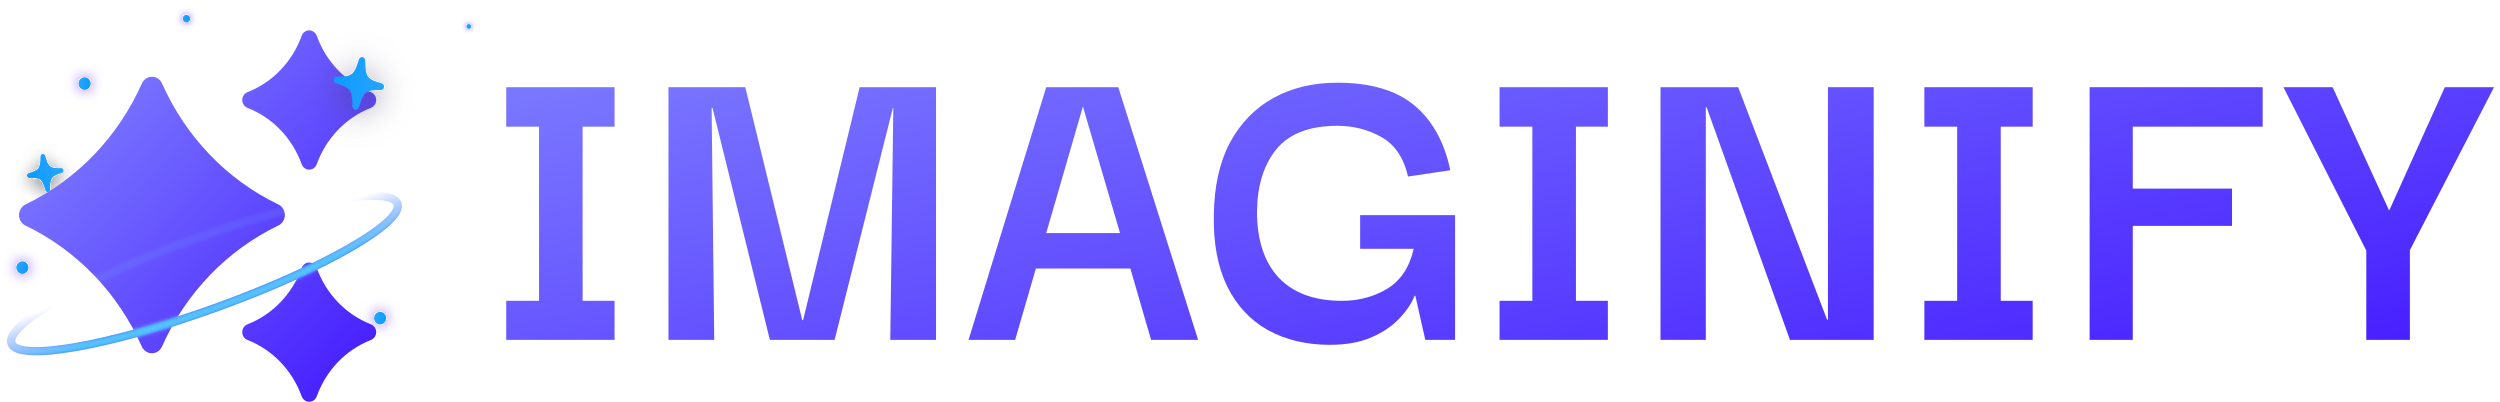
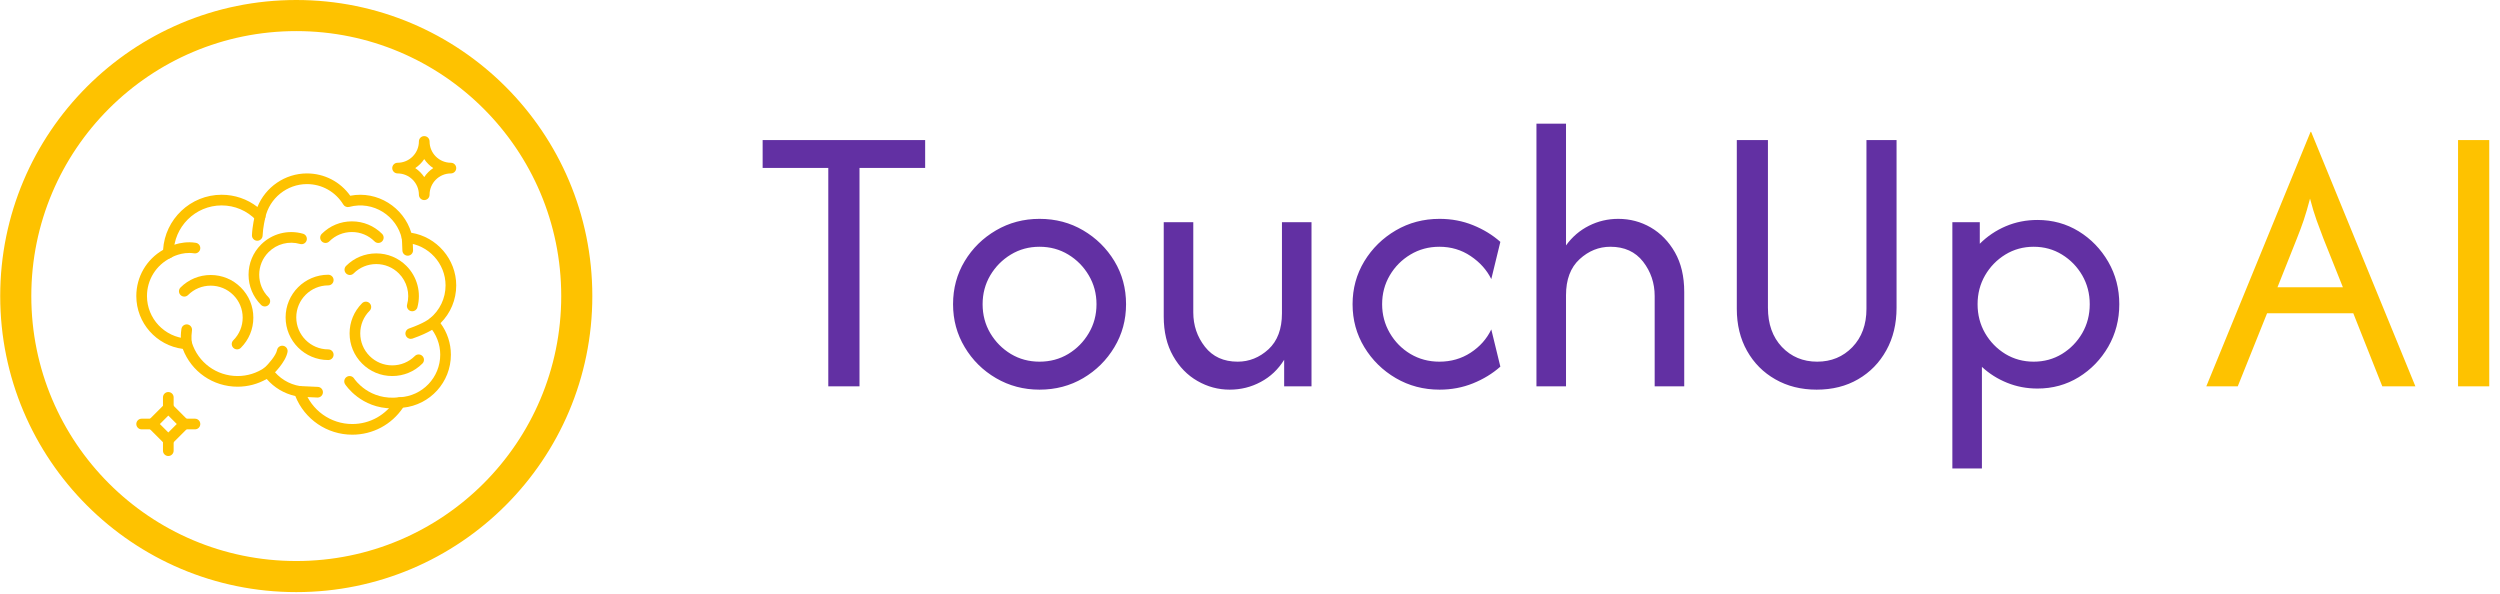
- <svg xmlns="http://www.w3.org/2000/svg" width="168" height="27" viewBox="0 0 168 27" fill="none">
-   <path d="M41.298 20.216V22.84H34.019V20.216H36.223V8.514H34.019V5.86H41.298V8.514H39.152V20.216H41.298ZM44.921 22.84V5.86H50.083L53.911 21.513H53.969L57.768 5.86H62.901V22.84H59.827L60.03 7.247H60.001L56.086 22.84H51.736L47.879 7.247H47.821L47.995 22.84H44.921ZM65.086 22.84L70.306 5.86H75.149L80.514 22.84H77.353L75.961 18.045H69.61L68.218 22.84H65.086ZM72.771 7.157L70.306 15.662H75.265L72.771 7.157ZM89.371 23.172C87.786 23.172 86.394 22.84 85.195 22.177C84.016 21.513 83.107 20.538 82.469 19.251C81.831 17.944 81.532 16.346 81.57 14.456C81.59 12.545 81.947 10.927 82.643 9.6C83.359 8.273 84.335 7.267 85.572 6.584C86.81 5.9 88.24 5.558 89.864 5.558C92.088 5.558 93.808 6.061 95.026 7.066C96.244 8.072 97.056 9.529 97.462 11.44L94.62 11.862C94.33 10.595 93.731 9.71 92.822 9.208C91.933 8.705 90.947 8.454 89.864 8.454C88.008 8.454 86.645 8.976 85.775 10.022C84.925 11.068 84.49 12.465 84.47 14.214C84.47 16.145 84.963 17.632 85.949 18.678C86.935 19.703 88.347 20.216 90.183 20.216C91.305 20.216 92.32 19.945 93.228 19.402C94.137 18.839 94.727 17.944 94.997 16.718H91.401V14.456H97.781V22.84H95.78L95.113 19.884H95.055C94.862 20.387 94.523 20.89 94.04 21.392C93.576 21.895 92.958 22.317 92.184 22.659C91.411 23.001 90.473 23.172 89.371 23.172ZM108.049 20.216V22.84H100.77V20.216H102.974V8.514H100.77V5.86H108.049V8.514H105.903V20.216H108.049ZM122.837 5.86H125.911V22.84H120.285L114.688 7.217H114.63V22.84H111.585V5.86H116.805L122.779 21.483H122.837V5.86ZM136.596 20.216V22.84H129.317V20.216H131.521V8.514H129.317V5.86H136.596V8.514H134.45V20.216H136.596ZM143.322 22.84H140.422V5.86H152.051V8.514H143.322V12.676H149.992V15.179H143.322V22.84ZM159.015 22.84V16.838L153.447 5.86H156.753L160.552 14.154L164.293 5.86H167.599L161.944 16.808V22.84H159.015Z" fill="url(#paint0_linear_2164_2166)" />
-   <g filter="url(#filter0_d_2164_2166)">
-     <path d="M31.499 1.941C31.585 1.941 31.655 1.868 31.655 1.778C31.655 1.688 31.585 1.615 31.499 1.615C31.412 1.615 31.342 1.688 31.342 1.778C31.342 1.868 31.412 1.941 31.499 1.941Z" fill="url(#paint1_linear_2164_2166)" />
+ <svg xmlns="http://www.w3.org/2000/svg" version="1.1" width="1500" height="356" viewBox="0 0 1500 356">
+   <g transform="matrix(1,0,0,1,-0.9090909,-0.3657585)">
+     <svg viewBox="0 0 396 94" data-background-color="#ffffff" preserveAspectRatio="xMidYMid meet" height="356" width="1500">
+       <g id="tight-bounds" transform="matrix(1,0,0,1,0.24,0.09657669)">
+         <svg viewBox="0 0 395.52 93.807" height="93.807" width="395.52">
+           <g>
+             <svg viewBox="0 0 566.962 134.468" height="93.807" width="395.52">
+               <g transform="matrix(1,0,0,1,171.4418,28.0799)">
+                 <svg viewBox="0 0 395.52 78.308" height="78.308" width="395.52">
+                   <g id="textblocktransform">
+                     <svg viewBox="0 0 395.52 78.308" height="78.308" width="395.52" id="textblock">
+                       <g>
+                         <svg viewBox="0 0 395.52 78.308" height="78.308" width="395.52">
+                           <g transform="matrix(1,0,0,1,0,0)">
+                             <svg width="395.52" viewBox="1.67 -33.33 219.07 43.75" height="78.308" data-palette-color="#6230a3">
+                               <g class="wordmark-text-0" data-fill-palette-color="primary" id="text-0">
+                                 <path d="M10-27.71L1.67-27.71 1.67-31.25 22.29-31.25 22.29-27.71 13.96-27.71 13.96 0 10 0 10-27.71ZM36.8 0.42L36.8 0.42Q33.78 0.42 31.28-1.04 28.78-2.5 27.31-4.97 25.83-7.43 25.83-10.42L25.83-10.42Q25.83-13.44 27.31-15.89 28.78-18.33 31.28-19.79 33.78-21.25 36.8-21.25L36.8-21.25Q39.86-21.25 42.34-19.79 44.82-18.33 46.3-15.89 47.78-13.44 47.78-10.42L47.78-10.42Q47.78-7.43 46.3-4.97 44.82-2.5 42.34-1.04 39.86 0.42 36.8 0.42ZM36.8-3.13L36.8-3.13Q38.82-3.13 40.45-4.11 42.08-5.1 43.05-6.75 44.03-8.4 44.03-10.42L44.03-10.42Q44.03-12.43 43.05-14.08 42.08-15.73 40.45-16.72 38.82-17.71 36.8-17.71L36.8-17.71Q34.79-17.71 33.16-16.72 31.53-15.73 30.55-14.08 29.58-12.43 29.58-10.42L29.58-10.42Q29.58-8.4 30.55-6.75 31.53-5.1 33.16-4.11 34.79-3.13 36.8-3.13ZM60.93 0.42L60.93 0.42Q58.75 0.42 56.84-0.68 54.93-1.77 53.75-3.85 52.56-5.94 52.56-8.85L52.56-8.85 52.56-20.83 56.31-20.83 56.31-9.38Q56.31-6.91 57.79-5.02 59.27-3.13 61.94-3.13L61.94-3.13Q64.13-3.13 65.85-4.7 67.56-6.28 67.56-9.27L67.56-9.27 67.56-20.83 71.31-20.83 71.31 0 67.84 0 67.84-3.37Q66.7-1.53 64.87-0.56 63.05 0.42 60.93 0.42ZM87.56 0.42L87.56 0.42Q84.51 0.42 82.01-1.04 79.51-2.5 78.01-4.97 76.52-7.43 76.52-10.42L76.52-10.42Q76.52-13.4 78.01-15.87 79.51-18.33 82.01-19.79 84.51-21.25 87.56-21.25L87.56-21.25Q89.82-21.25 91.8-20.45 93.78-19.65 95.27-18.33L95.27-18.33 94.12-13.61Q93.26-15.35 91.5-16.53 89.75-17.71 87.53-17.71L87.53-17.71Q85.51-17.71 83.86-16.72 82.21-15.73 81.24-14.08 80.27-12.43 80.27-10.42L80.27-10.42Q80.27-8.44 81.24-6.77 82.21-5.1 83.86-4.11 85.51-3.13 87.53-3.13L87.53-3.13Q89.75-3.13 91.5-4.27 93.26-5.42 94.12-7.22L94.12-7.22 95.27-2.5Q93.78-1.18 91.8-0.38 89.82 0.42 87.56 0.42ZM103.6 0L99.85 0 99.85-33.33 103.6-33.33 103.6-17.88Q104.78-19.51 106.52-20.38 108.25-21.25 110.23-21.25L110.23-21.25Q112.46-21.25 114.35-20.16 116.24-19.06 117.42-17 118.6-14.93 118.6-11.98L118.6-11.98 118.6 0 114.85 0 114.85-11.46Q114.85-13.92 113.38-15.82 111.9-17.71 109.23-17.71L109.23-17.71Q107.04-17.71 105.32-16.13 103.6-14.55 103.6-11.56L103.6-11.56 103.6 0ZM135.4 0.42L135.4 0.42Q132.45 0.42 130.16-0.89 127.87-2.19 126.57-4.5 125.27-6.81 125.27-9.83L125.27-9.83 125.27-31.25 129.22-31.25 129.22-9.97Q129.22-6.88 130.99-5 132.77-3.13 135.47-3.13L135.47-3.13Q138.15-3.13 139.94-4.98 141.72-6.84 141.72-9.83L141.72-9.83 141.72-31.25 145.54-31.25 145.54-9.97Q145.54-6.91 144.24-4.57 142.94-2.22 140.66-0.9 138.39 0.42 135.4 0.42ZM156.37 10.42L152.62 10.42 152.62-20.83 156.1-20.83 156.1-18.09Q157.52-19.51 159.39-20.31 161.27-21.11 163.42-21.11L163.42-21.11Q166.3-21.11 168.65-19.67 170.99-18.23 172.4-15.8 173.8-13.37 173.8-10.42L173.8-10.42Q173.8-7.47 172.4-5.03 170.99-2.6 168.65-1.16 166.3 0.28 163.42 0.28L163.42 0.28Q161.37 0.28 159.57-0.45 157.76-1.18 156.37-2.47L156.37-2.47 156.37 10.42ZM162.94-3.13L162.94-3.13Q164.92-3.13 166.53-4.11 168.14-5.1 169.1-6.75 170.05-8.4 170.05-10.42L170.05-10.42Q170.05-12.43 169.1-14.08 168.14-15.73 166.53-16.72 164.92-17.71 162.94-17.71L162.94-17.71Q160.96-17.71 159.34-16.72 157.73-15.73 156.77-14.08 155.82-12.43 155.82-10.42L155.82-10.42Q155.82-8.4 156.77-6.75 157.73-5.1 159.34-4.11 160.96-3.13 162.94-3.13Z" fill="#6230a3" data-fill-palette-color="primary" />
+                                 <path d="M188.83 0L184.84 0 198.07-32.29 198.14-32.29 211.37 0 207.17 0 203.49-9.27 192.55-9.27 188.83 0ZM196.33-18.75L193.87-12.57 202.17-12.57 199.7-18.75Q199.25-19.93 198.83-21.08 198.42-22.22 198-23.82L198-23.82Q197.58-22.22 197.2-21.09 196.82-19.97 196.33-18.75L196.33-18.75ZM220.74 0L216.78 0 216.78-31.25 220.74-31.25 220.74 0Z" fill="#fec200" data-fill-palette-color="accent" />
+                               </g>
+                             </svg>
+                           </g>
+                         </svg>
+                       </g>
+                     </svg>
+                   </g>
+                 </svg>
+               </g>
+               <g>
+                 <svg viewBox="0 0 134.468 134.468" height="134.468" width="134.468">
+                   <g>
+                     <svg />
+                   </g>
+                   <g id="icon-0">
+                     <svg viewBox="0 0 134.468 134.468" height="134.468" width="134.468">
+                       <g>
+                         <path d="M0 67.234c0-37.132 30.102-67.234 67.234-67.234 37.132 0 67.234 30.102 67.234 67.234 0 37.132-30.102 67.234-67.234 67.234-37.132 0-67.234-30.102-67.234-67.234zM67.234 127.406c33.232 0 60.172-26.94 60.172-60.172 0-33.232-26.94-60.172-60.172-60.172-33.232 0-60.172 26.94-60.172 60.172 0 33.232 26.94 60.172 60.172 60.172z" data-fill-palette-color="accent" fill="#fec200" stroke="transparent" />
+                       </g>
+                       <g transform="matrix(1,0,0,1,30.90818,30.90818)">
+                         <svg viewBox="0 0 72.652 72.652" height="72.652" width="72.652">
+                           <g>
+                             <svg version="1.1" x="0" y="0" viewBox="0 0 60 60" style="enable-background:new 0 0 60 60;" xml:space="preserve" height="72.652" width="72.652" class="icon-cg-0" data-fill-palette-color="accent" id="cg-0">
+                               <g fill="#fec200" data-fill-palette-color="accent">
+                                 <path d="M36 42c-4.411 0-8-3.589-8-8s3.589-8 8-8c0.552 0 1 0.448 1 1s-0.448 1-1 1c-3.308 0-6 2.691-6 6s2.692 6 6 6c0.552 0 1 0.448 1 1S36.552 42 36 42z" fill="#fec200" data-fill-palette-color="accent" />
+                                 <path d="M24.101 31.95c-0.256 0-0.512-0.098-0.707-0.293-1.511-1.511-2.343-3.52-2.343-5.657s0.832-4.146 2.343-5.657c2.056-2.057 5.072-2.836 7.869-2.033 0.531 0.152 0.838 0.707 0.685 1.237-0.152 0.531-0.705 0.838-1.237 0.686-2.099-0.606-4.361-0.02-5.903 1.524-1.133 1.133-1.757 2.64-1.757 4.243s0.624 3.109 1.757 4.243c0.391 0.391 0.391 1.023 0 1.414C24.613 31.852 24.356 31.95 24.101 31.95z" fill="#fec200" data-fill-palette-color="accent" />
+                                 <path d="M48 45c-2.137 0-4.146-0.832-5.657-2.343C40.832 41.146 40 39.137 40 37s0.832-4.146 2.343-5.657c0.391-0.391 1.024-0.391 1.414 0 0.391 0.391 0.391 1.023 0 1.414C42.624 33.891 42 35.397 42 37s0.624 3.109 1.757 4.243C44.891 42.376 46.397 43 48 43s3.109-0.624 4.243-1.757c0.39-0.391 1.023-0.391 1.414 0s0.391 1.023 0 1.414C52.146 44.168 50.137 45 48 45z" fill="#fec200" data-fill-palette-color="accent" />
+                                 <path d="M51.751 32.856c-0.087 0-0.176-0.012-0.265-0.036-0.533-0.146-0.846-0.696-0.7-1.229 0.569-2.078-0.022-4.313-1.544-5.834C48.109 24.624 46.603 24 45 24s-3.109 0.624-4.243 1.757c-0.39 0.391-1.023 0.391-1.414 0s-0.391-1.023 0-1.414C40.854 22.832 42.863 22 45 22s4.146 0.832 5.657 2.343c2.028 2.028 2.817 5.008 2.058 7.777C52.594 32.564 52.191 32.856 51.751 32.856z" fill="#fec200" data-fill-palette-color="accent" />
+                                 <path d="M45.387 20.04c-0.256 0-0.512-0.098-0.707-0.293-1.133-1.133-2.64-1.757-4.243-1.757s-3.109 0.624-4.243 1.757c-0.39 0.391-1.023 0.391-1.414 0s-0.391-1.023 0-1.414c1.511-1.511 3.52-2.343 5.657-2.343s4.146 0.832 5.657 2.343c0.391 0.391 0.391 1.023 0 1.414C45.898 19.942 45.643 20.04 45.387 20.04z" fill="#fec200" data-fill-palette-color="accent" />
+                                 <path d="M18.899 40c-0.256 0-0.512-0.098-0.707-0.293-0.391-0.391-0.391-1.023 0-1.414 1.133-1.133 1.757-2.64 1.757-4.243 0-1.603-0.624-3.109-1.757-4.243-1.133-1.133-2.64-1.757-4.243-1.757s-3.109 0.624-4.243 1.757c-0.39 0.391-1.023 0.391-1.414 0s-0.391-1.023 0-1.414c1.511-1.511 3.52-2.343 5.657-2.343s4.146 0.832 5.657 2.343c1.511 1.511 2.343 3.52 2.343 5.657 0 2.137-0.832 4.146-2.343 5.657C19.411 39.902 19.155 40 18.899 40z" fill="#fec200" data-fill-palette-color="accent" />
+                                 <path d="M40.5 56c-4.726 0-8.945-2.889-10.678-7.249-2.1-0.464-3.964-1.578-5.368-3.201C22.795 46.501 20.927 47 19 47c-4.62 0-8.673-2.824-10.286-7.093C3.776 39.271 0 35.044 0 30c0-3.613 1.909-6.88 5.022-8.664C5.368 15.583 10.171 11 16 11c2.467 0 4.801 0.805 6.716 2.293C24.212 9.566 27.888 7 32 7c3.259 0 6.245 1.551 8.124 4.185 5.113-0.994 10.022 2.189 11.45 6.946C56.353 18.893 60 23.097 60 28c0 2.684-1.063 5.215-2.947 7.086C58.314 36.799 59 38.864 59 41c0 5.157-3.905 9.425-8.983 9.938C47.869 54.117 44.349 56 40.5 56zM24.68 43.225c0.312 0 0.619 0.146 0.814 0.418 1.253 1.751 3.109 2.904 5.229 3.245 0.366 0.059 0.669 0.315 0.788 0.666C32.821 51.409 36.433 54 40.5 54c3.321 0 6.347-1.699 8.093-4.545 0.173-0.282 0.473-0.459 0.803-0.476C53.66 48.77 57 45.265 57 41c0-1.974-0.734-3.874-2.065-5.35-0.184-0.204-0.276-0.473-0.255-0.747 0.021-0.273 0.153-0.526 0.366-0.699C56.923 32.676 58 30.415 58 28c0-4.114-3.209-7.612-7.306-7.964-0.435-0.037-0.796-0.353-0.89-0.779-0.953-4.286-5.353-7.186-9.871-5.977-0.427 0.114-0.88-0.065-1.111-0.444C37.35 10.434 34.801 9 32 9c-3.735 0-7.021 2.647-7.813 6.294-0.079 0.361-0.35 0.649-0.705 0.75-0.355 0.1-0.738-0.004-0.993-0.27C20.771 13.985 18.467 13 16 13c-4.934 0-8.971 4.015-8.997 8.951-0.002 0.377-0.217 0.722-0.555 0.89C3.704 24.205 2 26.948 2 30c0 4.216 3.299 7.718 7.51 7.974 0.415 0.025 0.771 0.304 0.894 0.701C11.58 42.458 15.035 45 19 45c1.834 0 3.602-0.552 5.112-1.598C24.286 43.282 24.484 43.225 24.68 43.225z" fill="#fec200" data-fill-palette-color="accent" />
+                                 <path d="M48.019 51.067c-5.865 0-8.73-4.326-8.859-4.525-0.3-0.464-0.166-1.083 0.298-1.382 0.464-0.299 1.081-0.167 1.381 0.295 0.122 0.185 2.857 4.228 8.484 3.53 0.547-0.072 1.047 0.321 1.115 0.869 0.068 0.548-0.321 1.047-0.869 1.115C49.031 51.037 48.514 51.067 48.019 51.067z" fill="#fec200" data-fill-palette-color="accent" />
+                                 <path d="M22.688 19.625c-0.013 0-0.026 0-0.039-0.001-0.552-0.021-0.982-0.485-0.961-1.038 0.065-1.704 0.529-3.656 0.549-3.738 0.129-0.537 0.669-0.869 1.205-0.739 0.537 0.128 0.868 0.668 0.74 1.205-0.004 0.018-0.438 1.845-0.495 3.349C23.666 19.202 23.223 19.625 22.688 19.625z" fill="#fec200" data-fill-palette-color="accent" />
+                                 <path d="M6.006 22.944c-0.337 0-0.667-0.17-0.855-0.479-0.287-0.47-0.141-1.083 0.328-1.371 0.105-0.065 2.597-1.572 5.679-1.082 0.545 0.087 0.917 0.6 0.83 1.145s-0.6 0.916-1.145 0.831c-2.33-0.372-4.3 0.799-4.319 0.811C6.361 22.897 6.182 22.944 6.006 22.944z" fill="#fec200" data-fill-palette-color="accent" />
+                                 <path d="M50.903 22.43c-0.548 0-0.995-0.442-1-0.991-0.009-1.083-0.118-2.296-0.119-2.309-0.05-0.55 0.355-1.036 0.906-1.086 0.552-0.042 1.036 0.355 1.086 0.906 0.005 0.053 0.118 1.309 0.128 2.472 0.005 0.552-0.439 1.004-0.991 1.009C50.908 22.43 50.906 22.43 50.903 22.43z" fill="#fec200" data-fill-palette-color="accent" />
+                                 <path d="M24.682 45.225c-0.267 0-0.534-0.106-0.73-0.317-0.377-0.403-0.356-1.036 0.047-1.414 0.828-0.775 2.21-2.375 2.394-3.364 0.101-0.543 0.623-0.903 1.166-0.801 0.543 0.101 0.902 0.623 0.801 1.166-0.362 1.955-2.726 4.21-2.995 4.461C25.171 45.135 24.926 45.225 24.682 45.225z" fill="#fec200" data-fill-palette-color="accent" />
+                                 <path d="M34.001 49.033c-0.015 0-0.031 0-0.047-0.001l-3.436-0.158c-0.552-0.025-0.978-0.493-0.953-1.045 0.025-0.551 0.49-0.961 1.045-0.953l3.436 0.158c0.552 0.025 0.978 0.493 0.953 1.045C34.974 48.615 34.532 49.033 34.001 49.033z" fill="#fec200" data-fill-palette-color="accent" />
+                                 <path d="M9.445 39.968c-0.449 0-0.856-0.303-0.967-0.758-0.029-0.119-0.277-1.212-0.019-3.038 0.077-0.547 0.583-0.928 1.13-0.851 0.547 0.077 0.927 0.583 0.85 1.13-0.203 1.441-0.019 2.282-0.017 2.291 0.121 0.535-0.21 1.072-0.745 1.198C9.6 39.959 9.522 39.968 9.445 39.968z" fill="#fec200" data-fill-palette-color="accent" />
+                                 <path d="M51.47 38.03c-0.413 0-0.8-0.258-0.944-0.67-0.182-0.521 0.092-1.092 0.613-1.274 2.864-1.003 3.867-1.847 3.877-1.855 0.415-0.357 1.045-0.317 1.407 0.094 0.362 0.411 0.33 1.032-0.076 1.399-0.122 0.11-1.286 1.108-4.547 2.25C51.691 38.011 51.579 38.03 51.47 38.03z" fill="#fec200" data-fill-palette-color="accent" />
+                                 <path d="M6 58.414L1.586 54 6 49.586 10.414 54 6 58.414zM4.414 54L6 55.586 7.586 54 6 52.414 4.414 54z" fill="#fec200" data-fill-palette-color="accent" />
+                                 <path d="M6 52c-0.552 0-1-0.448-1-1v-2c0-0.552 0.448-1 1-1s1 0.448 1 1v2C7 51.552 6.552 52 6 52z" fill="#fec200" data-fill-palette-color="accent" />
+                                 <path d="M11 55H9c-0.552 0-1-0.448-1-1s0.448-1 1-1h2c0.552 0 1 0.448 1 1S11.552 55 11 55z" fill="#fec200" data-fill-palette-color="accent" />
+                                 <path d="M6 60c-0.552 0-1-0.448-1-1v-2c0-0.552 0.448-1 1-1s1 0.448 1 1v2C7 59.552 6.552 60 6 60z" fill="#fec200" data-fill-palette-color="accent" />
+                                 <path d="M3 55H1c-0.552 0-1-0.448-1-1s0.448-1 1-1h2c0.552 0 1 0.448 1 1S3.552 55 3 55z" fill="#fec200" data-fill-palette-color="accent" />
+                                 <path d="M54 12c-0.552 0-1-0.448-1-1 0-2.206-1.794-4-4-4-0.552 0-1-0.448-1-1s0.448-1 1-1c2.206 0 4-1.794 4-4 0-0.552 0.448-1 1-1s1 0.448 1 1c0 2.206 1.794 4 4 4 0.552 0 1 0.448 1 1s-0.448 1-1 1c-2.206 0-4 1.794-4 4C55 11.552 54.552 12 54 12zM52.313 6C52.981 6.444 53.556 7.019 54 7.687 54.444 7.019 55.019 6.444 55.687 6 55.019 5.556 54.444 4.981 54 4.313 53.556 4.981 52.981 5.556 52.313 6z" fill="#fec200" data-fill-palette-color="accent" />
+                               </g>
+                             </svg>
+                           </g>
+                         </svg>
+                       </g>
+                     </svg>
+                   </g>
+                 </svg>
+               </g>
+             </svg>
+           </g>
+           <defs />
+         </svg>
+         <rect width="395.52" height="93.807" fill="none" stroke="none" visibility="hidden" />
+       </g>
+     </svg>
  </g>
-   <g filter="url(#filter1_d_2164_2166)">
-     <path d="M5.684 6.038C5.909 6.038 6.09 5.849 6.09 5.616C6.09 5.383 5.909 5.193 5.684 5.193C5.46 5.193 5.278 5.383 5.278 5.616C5.278 5.849 5.46 6.038 5.684 6.038Z" fill="url(#paint2_linear_2164_2166)" />
-   </g>
-   <g filter="url(#filter2_d_2164_2166)">
-     <path d="M1.502 18.406C1.726 18.406 1.908 18.217 1.908 17.984C1.908 17.751 1.726 17.562 1.502 17.562C1.278 17.562 1.096 17.751 1.096 17.984C1.096 18.217 1.278 18.406 1.502 18.406Z" fill="url(#paint3_linear_2164_2166)" />
-   </g>
-   <g filter="url(#filter3_d_2164_2166)">
-     <path d="M25.543 21.802C25.767 21.802 25.949 21.613 25.949 21.379C25.949 21.146 25.767 20.957 25.543 20.957C25.319 20.957 25.137 21.146 25.137 21.379C25.137 21.613 25.319 21.802 25.543 21.802Z" fill="url(#paint4_linear_2164_2166)" />
-   </g>
-   <g filter="url(#filter4_d_2164_2166)">
-     <path d="M6.528 14.652C6.614 14.652 6.684 14.579 6.684 14.489C6.684 14.399 6.614 14.326 6.528 14.326C6.441 14.326 6.371 14.399 6.371 14.489C6.371 14.579 6.441 14.652 6.528 14.652Z" fill="url(#paint5_linear_2164_2166)" />
-   </g>
-   <g filter="url(#filter5_d_2164_2166)">
-     <path d="M12.524 1.512C12.66 1.512 12.77 1.397 12.77 1.256C12.77 1.115 12.66 1 12.524 1C12.388 1 12.278 1.115 12.278 1.256C12.278 1.397 12.388 1.512 12.524 1.512Z" fill="url(#paint6_linear_2164_2166)" />
-   </g>
-   <g filter="url(#filter6_d_2164_2166)">
-     <path d="M3.228 12.906C3.148 12.919 3.073 12.868 3.049 12.783C2.828 12.029 2.711 11.937 1.985 11.965C1.902 11.967 1.828 11.906 1.816 11.823C1.804 11.739 1.856 11.659 1.936 11.634C2.63 11.42 2.705 11.316 2.722 10.526C2.724 10.438 2.779 10.367 2.857 10.354C2.939 10.342 3.012 10.393 3.038 10.477C3.257 11.231 3.374 11.322 4.099 11.295C4.185 11.293 4.257 11.352 4.269 11.438C4.281 11.521 4.231 11.6 4.149 11.626C3.454 11.842 3.38 11.945 3.365 12.735C3.361 12.824 3.305 12.894 3.228 12.906Z" fill="url(#paint7_linear_2164_2166)" />
-   </g>
-   <path d="M16.63 6.194C16.419 6.276 16.278 6.486 16.278 6.72C16.278 6.954 16.419 7.164 16.63 7.247C18.313 7.903 19.641 9.284 20.272 11.034C20.352 11.254 20.553 11.4 20.778 11.4C21.003 11.4 21.205 11.254 21.285 11.034C21.916 9.284 23.244 7.903 24.927 7.247C25.138 7.164 25.278 6.954 25.278 6.72C25.278 6.486 25.138 6.276 24.927 6.194C23.244 5.537 21.916 4.156 21.285 2.406C21.205 2.186 21.003 2.04 20.778 2.04C20.553 2.04 20.352 2.186 20.272 2.406C19.641 4.156 18.313 5.537 16.63 6.194ZM10.892 5.613C10.771 5.336 10.503 5.16 10.213 5.16C9.922 5.16 9.655 5.336 9.533 5.613C7.936 9.2 5.164 12.082 1.714 13.74C1.447 13.867 1.278 14.145 1.278 14.452C1.278 14.759 1.447 15.032 1.714 15.159C5.163 16.815 7.937 19.698 9.528 23.285C9.65 23.563 9.917 23.739 10.208 23.739C10.499 23.739 10.766 23.563 10.888 23.285C12.482 19.695 15.254 16.812 18.706 15.154C18.974 15.027 19.142 14.749 19.142 14.447C19.142 14.145 18.974 13.867 18.706 13.74C15.257 12.085 12.485 9.2 10.892 5.613ZM20.272 18.006C19.641 19.756 18.313 21.137 16.63 21.794C16.419 21.876 16.278 22.086 16.278 22.32C16.278 22.554 16.419 22.764 16.63 22.846C18.313 23.503 19.641 24.884 20.272 26.634C20.352 26.854 20.553 27 20.778 27C21.003 27 21.205 26.854 21.285 26.634C21.916 24.884 23.244 23.503 24.927 22.846C25.138 22.764 25.278 22.554 25.278 22.32C25.278 22.086 25.138 21.876 24.927 21.794C23.244 21.137 21.916 19.756 21.285 18.006C21.205 17.786 21.003 17.64 20.778 17.64C20.553 17.64 20.352 17.786 20.272 18.006Z" fill="url(#paint8_linear_2164_2166)" />
-   <path d="M12.972 16.086C5.808 18.673 0.343 21.799 0.766 23.067C1.19 24.334 7.341 23.264 14.505 20.677C21.669 18.089 27.133 14.964 26.71 13.696C26.287 12.428 20.136 13.498 12.972 16.086Z" stroke="url(#paint9_linear_2164_2166)" stroke-width="0.549" />
-   <g style="mix-blend-mode:screen" filter="url(#filter7_f_2164_2166)">
-     <path d="M12.972 16.085C5.808 18.673 0.343 21.799 0.766 23.066C1.19 24.334 7.341 23.264 14.505 20.677C21.669 18.089 27.133 14.963 26.71 13.696C26.287 12.428 20.136 13.498 12.972 16.085Z" stroke="url(#paint10_linear_2164_2166)" stroke-width="0.549" />
-   </g>
-   <g filter="url(#filter8_d_2164_2166)">
-     <path d="M23.872 7.362C23.762 7.345 23.683 7.247 23.684 7.126C23.679 6.038 23.559 5.869 22.591 5.606C22.479 5.575 22.405 5.463 22.421 5.348C22.437 5.232 22.536 5.149 22.652 5.148C23.65 5.152 23.789 5.046 24.113 4.009C24.149 3.894 24.248 3.823 24.357 3.839C24.469 3.856 24.547 3.954 24.549 4.076C24.551 5.161 24.67 5.33 25.637 5.593C25.752 5.627 25.825 5.735 25.808 5.853C25.793 5.968 25.696 6.051 25.577 6.051C24.577 6.05 24.441 6.155 24.119 7.192C24.08 7.308 23.979 7.378 23.872 7.362Z" fill="url(#paint11_linear_2164_2166)" />
-   </g>
-   <defs>
-     <filter id="filter0_d_2164_2166" x="31.001" y="1.274" width="0.996" height="1.009" filterUnits="userSpaceOnUse" color-interpolation-filters="sRGB">
-       <feFlood flood-opacity="0" result="BackgroundImageFix" />
-       <feColorMatrix in="SourceAlpha" type="matrix" values="0 0 0 0 0 0 0 0 0 0 0 0 0 0 0 0 0 0 127 0" result="hardAlpha" />
-       <feOffset />
-       <feGaussianBlur stdDeviation="0.171" />
-       <feComposite in2="hardAlpha" operator="out" />
-       <feColorMatrix type="matrix" values="0 0 0 0 0.592 0 0 0 0 0.392 0 0 0 0 1 0 0 0 1 0" />
-       <feBlend mode="normal" in2="BackgroundImageFix" result="effect1_dropShadow_2164_2166" />
-       <feBlend mode="normal" in="SourceGraphic" in2="effect1_dropShadow_2164_2166" result="shape" />
-     </filter>
-     <filter id="filter1_d_2164_2166" x="4.392" y="4.308" width="2.584" height="2.616" filterUnits="userSpaceOnUse" color-interpolation-filters="sRGB">
-       <feFlood flood-opacity="0" result="BackgroundImageFix" />
-       <feColorMatrix in="SourceAlpha" type="matrix" values="0 0 0 0 0 0 0 0 0 0 0 0 0 0 0 0 0 0 127 0" result="hardAlpha" />
-       <feOffset />
-       <feGaussianBlur stdDeviation="0.443" />
-       <feComposite in2="hardAlpha" operator="out" />
-       <feColorMatrix type="matrix" values="0 0 0 0 0.592 0 0 0 0 0.392 0 0 0 0 1 0 0 0 1 0" />
-       <feBlend mode="normal" in2="BackgroundImageFix" result="effect1_dropShadow_2164_2166" />
-       <feBlend mode="normal" in="SourceGraphic" in2="effect1_dropShadow_2164_2166" result="shape" />
-     </filter>
-     <filter id="filter2_d_2164_2166" x="0.21" y="16.676" width="2.584" height="2.616" filterUnits="userSpaceOnUse" color-interpolation-filters="sRGB">
-       <feFlood flood-opacity="0" result="BackgroundImageFix" />
-       <feColorMatrix in="SourceAlpha" type="matrix" values="0 0 0 0 0 0 0 0 0 0 0 0 0 0 0 0 0 0 127 0" result="hardAlpha" />
-       <feOffset />
-       <feGaussianBlur stdDeviation="0.443" />
-       <feComposite in2="hardAlpha" operator="out" />
-       <feColorMatrix type="matrix" values="0 0 0 0 0.592 0 0 0 0 0.392 0 0 0 0 1 0 0 0 1 0" />
-       <feBlend mode="normal" in2="BackgroundImageFix" result="effect1_dropShadow_2164_2166" />
-       <feBlend mode="normal" in="SourceGraphic" in2="effect1_dropShadow_2164_2166" result="shape" />
-     </filter>
-     <filter id="filter3_d_2164_2166" x="24.251" y="20.071" width="2.584" height="2.616" filterUnits="userSpaceOnUse" color-interpolation-filters="sRGB">
-       <feFlood flood-opacity="0" result="BackgroundImageFix" />
-       <feColorMatrix in="SourceAlpha" type="matrix" values="0 0 0 0 0 0 0 0 0 0 0 0 0 0 0 0 0 0 127 0" result="hardAlpha" />
-       <feOffset />
-       <feGaussianBlur stdDeviation="0.443" />
-       <feComposite in2="hardAlpha" operator="out" />
-       <feColorMatrix type="matrix" values="0 0 0 0 0.592 0 0 0 0 0.392 0 0 0 0 1 0 0 0 1 0" />
-       <feBlend mode="normal" in2="BackgroundImageFix" result="effect1_dropShadow_2164_2166" />
-       <feBlend mode="normal" in="SourceGraphic" in2="effect1_dropShadow_2164_2166" result="shape" />
-     </filter>
-     <filter id="filter4_d_2164_2166" x="6.03" y="13.984" width="0.996" height="1.009" filterUnits="userSpaceOnUse" color-interpolation-filters="sRGB">
-       <feFlood flood-opacity="0" result="BackgroundImageFix" />
-       <feColorMatrix in="SourceAlpha" type="matrix" values="0 0 0 0 0 0 0 0 0 0 0 0 0 0 0 0 0 0 127 0" result="hardAlpha" />
-       <feOffset />
-       <feGaussianBlur stdDeviation="0.171" />
-       <feComposite in2="hardAlpha" operator="out" />
-       <feColorMatrix type="matrix" values="0 0 0 0 0.592 0 0 0 0 0.392 0 0 0 0 1 0 0 0 1 0" />
-       <feBlend mode="normal" in2="BackgroundImageFix" result="effect1_dropShadow_2164_2166" />
-       <feBlend mode="normal" in="SourceGraphic" in2="effect1_dropShadow_2164_2166" result="shape" />
-     </filter>
-     <filter id="filter5_d_2164_2166" x="11.742" y="0.463" width="1.565" height="1.585" filterUnits="userSpaceOnUse" color-interpolation-filters="sRGB">
-       <feFlood flood-opacity="0" result="BackgroundImageFix" />
-       <feColorMatrix in="SourceAlpha" type="matrix" values="0 0 0 0 0 0 0 0 0 0 0 0 0 0 0 0 0 0 127 0" result="hardAlpha" />
-       <feOffset />
-       <feGaussianBlur stdDeviation="0.268" />
-       <feComposite in2="hardAlpha" operator="out" />
-       <feColorMatrix type="matrix" values="0 0 0 0 0.592 0 0 0 0 0.392 0 0 0 0 1 0 0 0 1 0" />
-       <feBlend mode="normal" in2="BackgroundImageFix" result="effect1_dropShadow_2164_2166" />
-       <feBlend mode="normal" in="SourceGraphic" in2="effect1_dropShadow_2164_2166" result="shape" />
-     </filter>
-     <filter id="filter6_d_2164_2166" x="0.732" y="9.553" width="4.62" height="4.719" filterUnits="userSpaceOnUse" color-interpolation-filters="sRGB">
-       <feFlood flood-opacity="0" result="BackgroundImageFix" />
-       <feColorMatrix in="SourceAlpha" type="matrix" values="0 0 0 0 0 0 0 0 0 0 0 0 0 0 0 0 0 0 127 0" result="hardAlpha" />
-       <feOffset dy="0.282" />
-       <feGaussianBlur stdDeviation="0.541" />
-       <feComposite in2="hardAlpha" operator="out" />
-       <feColorMatrix type="matrix" values="0 0 0 0 0.221 0 0 0 0 0.21 0 0 0 0 0.242 0 0 0 0.6 0" />
-       <feBlend mode="normal" in2="BackgroundImageFix" result="effect1_dropShadow_2164_2166" />
-       <feBlend mode="normal" in="SourceGraphic" in2="effect1_dropShadow_2164_2166" result="shape" />
-     </filter>
-     <filter id="filter7_f_2164_2166" x="0.216" y="12.631" width="27.044" height="11.499" filterUnits="userSpaceOnUse" color-interpolation-filters="sRGB">
-       <feFlood flood-opacity="0" result="BackgroundImageFix" />
-       <feBlend mode="normal" in="SourceGraphic" in2="BackgroundImageFix" result="shape" />
-       <feGaussianBlur stdDeviation="0.127" result="effect1_foregroundBlur_2164_2166" />
-     </filter>
-     <filter id="filter8_d_2164_2166" x="20.288" y="2.261" width="7.653" height="7.788" filterUnits="userSpaceOnUse" color-interpolation-filters="sRGB">
-       <feFlood flood-opacity="0" result="BackgroundImageFix" />
-       <feColorMatrix in="SourceAlpha" type="matrix" values="0 0 0 0 0 0 0 0 0 0 0 0 0 0 0 0 0 0 127 0" result="hardAlpha" />
-       <feOffset dy="0.555" />
-       <feGaussianBlur stdDeviation="1.065" />
-       <feComposite in2="hardAlpha" operator="out" />
-       <feColorMatrix type="matrix" values="0 0 0 0 0.297 0 0 0 0 0.244 0 0 0 0 0.404 0 0 0 0.6 0" />
-       <feBlend mode="normal" in2="BackgroundImageFix" result="effect1_dropShadow_2164_2166" />
-       <feBlend mode="normal" in="SourceGraphic" in2="effect1_dropShadow_2164_2166" result="shape" />
-     </filter>
-     <linearGradient id="paint0_linear_2164_2166" x1="32.279" y1="-4.2" x2="45.114" y2="53.252" gradientUnits="userSpaceOnUse">
-       <stop stop-color="#868CFF" />
-       <stop offset="1" stop-color="#4318FF" />
-     </linearGradient>
-     <linearGradient id="paint1_linear_2164_2166" x1="31.352" y1="1.761" x2="31.663" y2="1.768" gradientUnits="userSpaceOnUse">
-       <stop stop-color="#26A4FF" />
-       <stop offset="1" stop-color="#0D9AFF" />
-     </linearGradient>
-     <linearGradient id="paint2_linear_2164_2166" x1="5.302" y1="5.572" x2="6.11" y2="5.588" gradientUnits="userSpaceOnUse">
-       <stop stop-color="#26A4FF" />
-       <stop offset="1" stop-color="#0D9AFF" />
-     </linearGradient>
-     <linearGradient id="paint3_linear_2164_2166" x1="1.12" y1="17.94" x2="1.928" y2="17.957" gradientUnits="userSpaceOnUse">
-       <stop stop-color="#26A4FF" />
-       <stop offset="1" stop-color="#0D9AFF" />
-     </linearGradient>
-     <linearGradient id="paint4_linear_2164_2166" x1="25.161" y1="21.336" x2="25.968" y2="21.352" gradientUnits="userSpaceOnUse">
-       <stop stop-color="#26A4FF" />
-       <stop offset="1" stop-color="#0D9AFF" />
-     </linearGradient>
-     <linearGradient id="paint5_linear_2164_2166" x1="6.38" y1="14.472" x2="6.692" y2="14.478" gradientUnits="userSpaceOnUse">
-       <stop stop-color="#26A4FF" />
-       <stop offset="1" stop-color="#0D9AFF" />
-     </linearGradient>
-     <linearGradient id="paint6_linear_2164_2166" x1="12.293" y1="1.229" x2="12.782" y2="1.239" gradientUnits="userSpaceOnUse">
-       <stop stop-color="#26A4FF" />
-       <stop offset="1" stop-color="#0D9AFF" />
-     </linearGradient>
-     <linearGradient id="paint7_linear_2164_2166" x1="4.177" y1="11.317" x2="1.741" y2="11.721" gradientUnits="userSpaceOnUse">
-       <stop stop-color="#26A4FF" />
-       <stop offset="1" stop-color="#0D9AFF" />
-     </linearGradient>
-     <linearGradient id="paint8_linear_2164_2166" x1="1.278" y1="2.04" x2="26.219" y2="26.022" gradientUnits="userSpaceOnUse">
-       <stop stop-color="#868CFF" />
-       <stop offset="1" stop-color="#4318FF" />
-     </linearGradient>
-     <linearGradient id="paint9_linear_2164_2166" x1="1.183" y1="24.803" x2="0.114" y2="21.789" gradientUnits="userSpaceOnUse">
-       <stop stop-color="#3F5FFF" />
-       <stop offset="1" stop-color="#3F5FFF" stop-opacity="0" />
-     </linearGradient>
-     <linearGradient id="paint10_linear_2164_2166" x1="1.183" y1="24.802" x2="0.114" y2="21.789" gradientUnits="userSpaceOnUse">
-       <stop stop-color="#1DA0FF" />
-       <stop offset="1" stop-color="#199FFF" stop-opacity="0.13" />
-     </linearGradient>
-     <linearGradient id="paint11_linear_2164_2166" x1="25.733" y1="5.656" x2="22.352" y2="5.259" gradientUnits="userSpaceOnUse">
-       <stop stop-color="#26A4FF" />
-       <stop offset="1" stop-color="#0D9AFF" />
-     </linearGradient>
-   </defs>
</svg>
